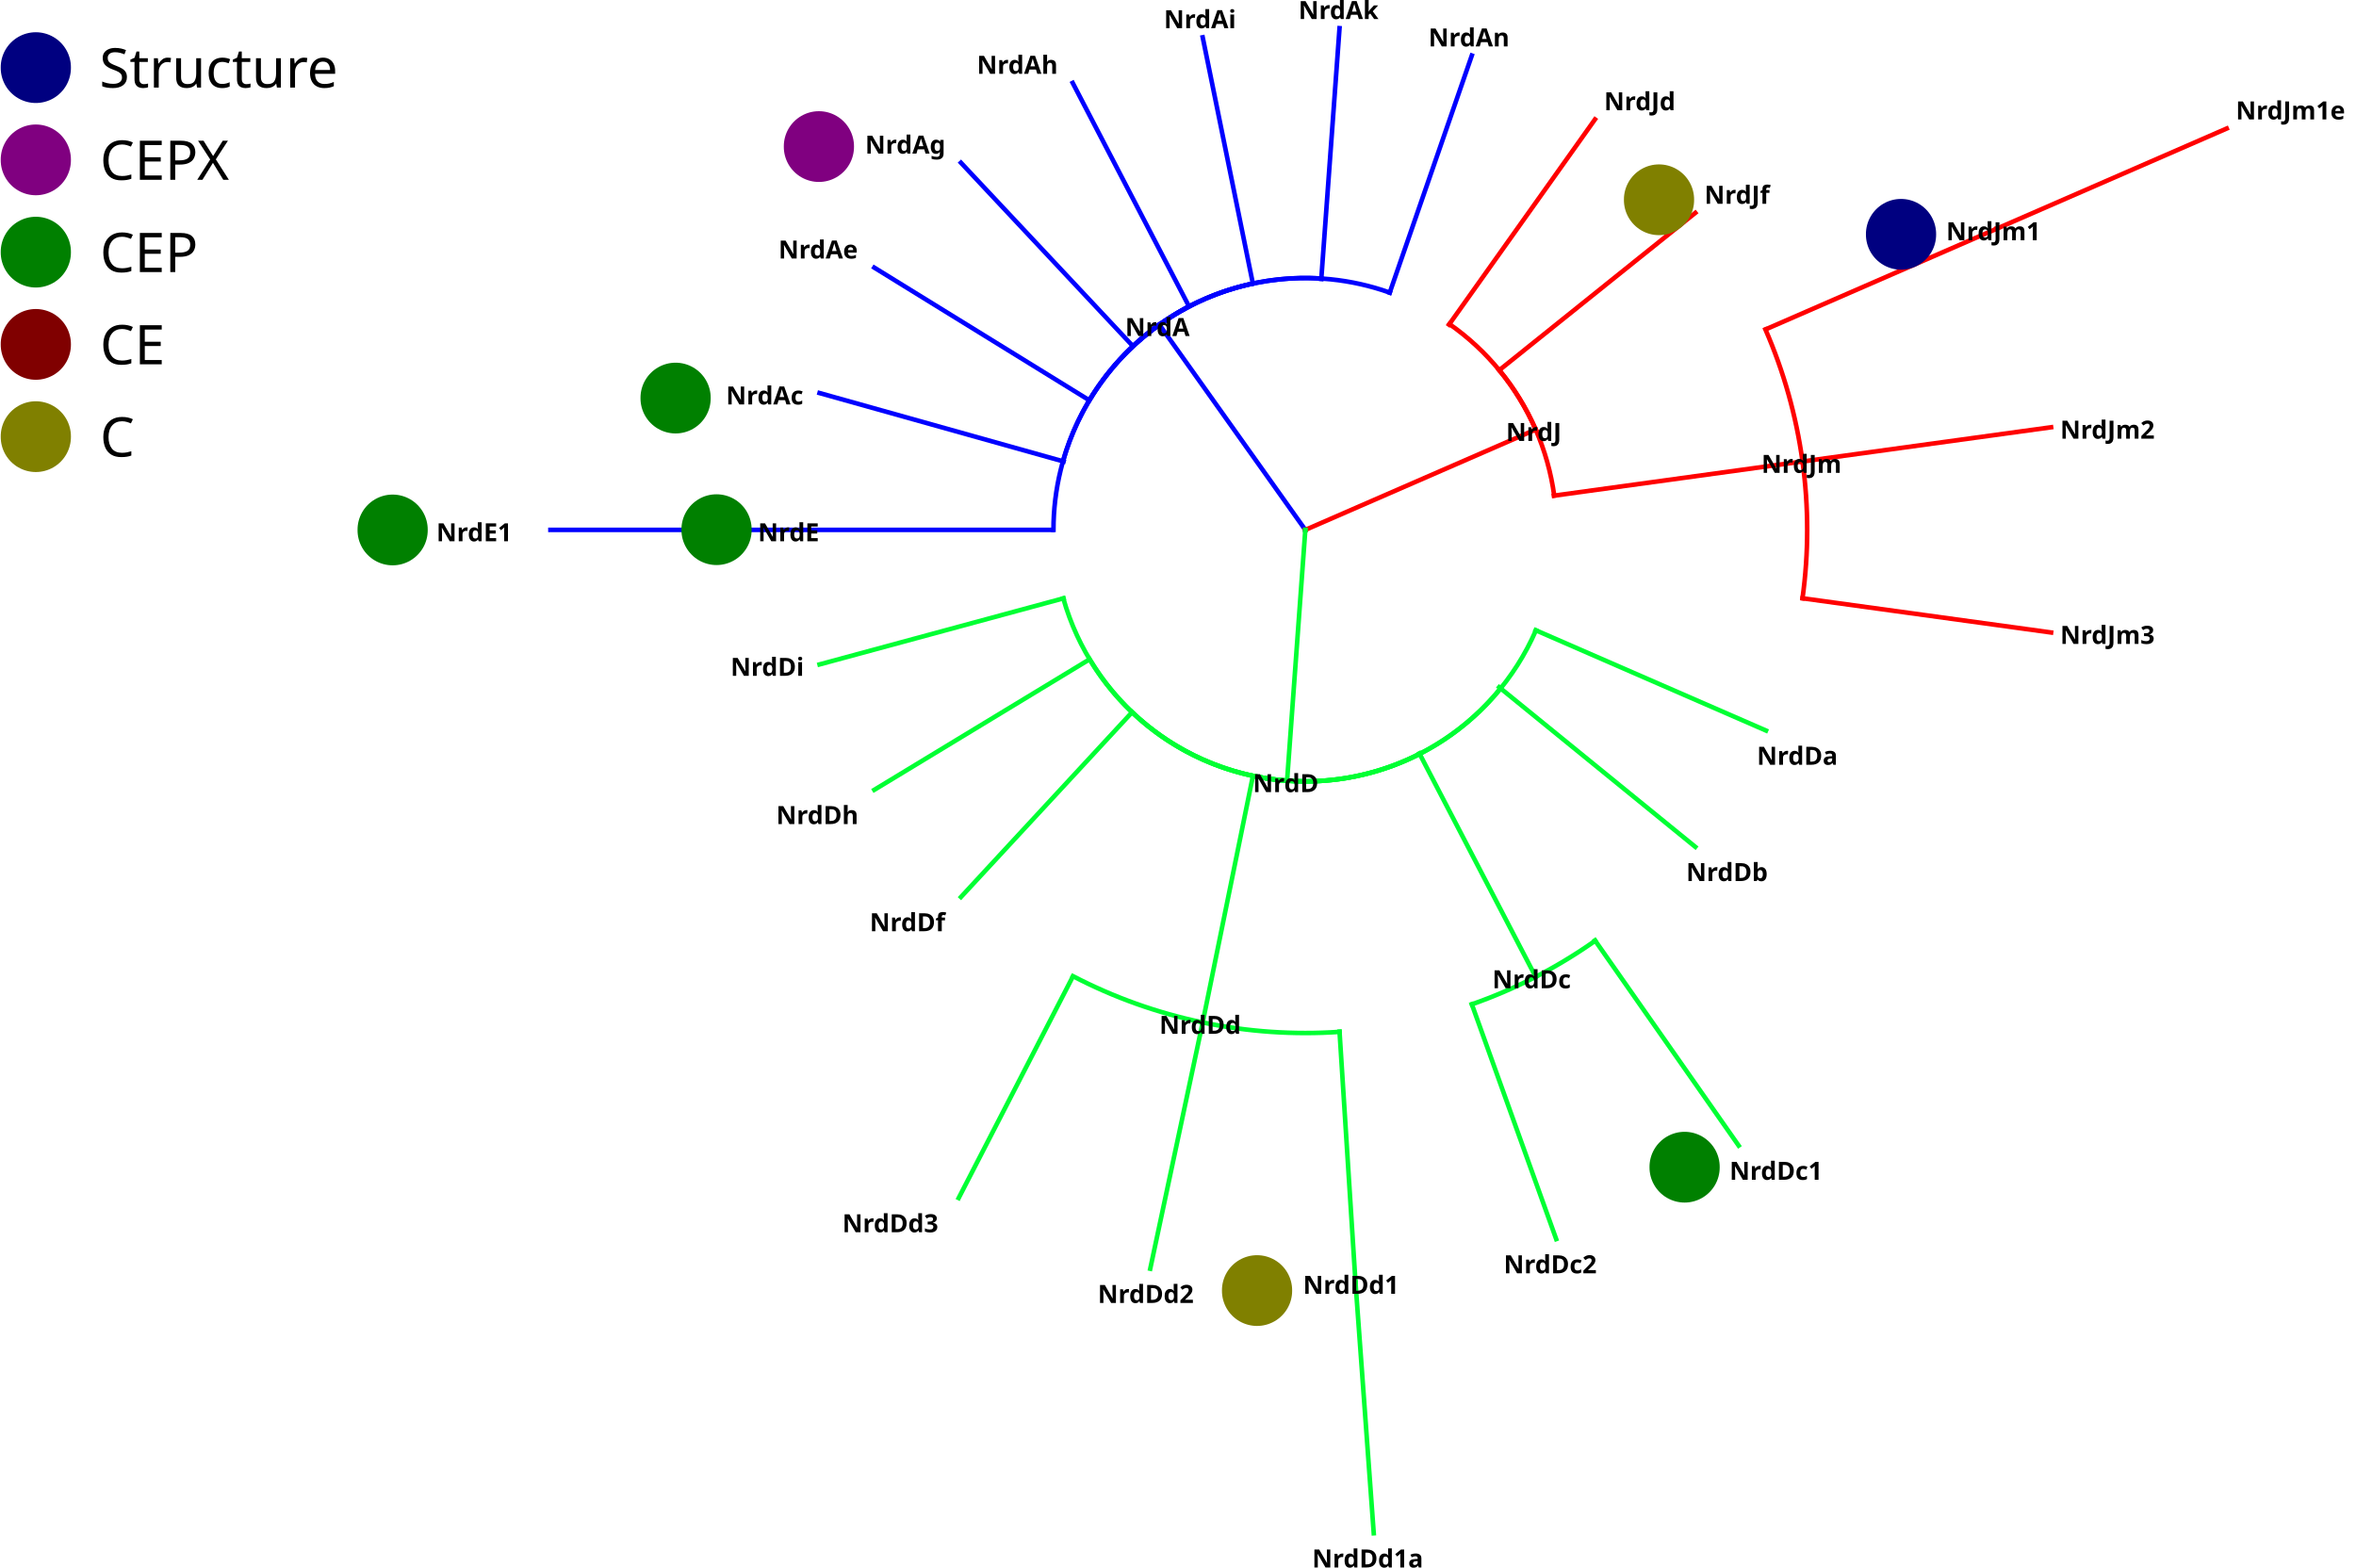
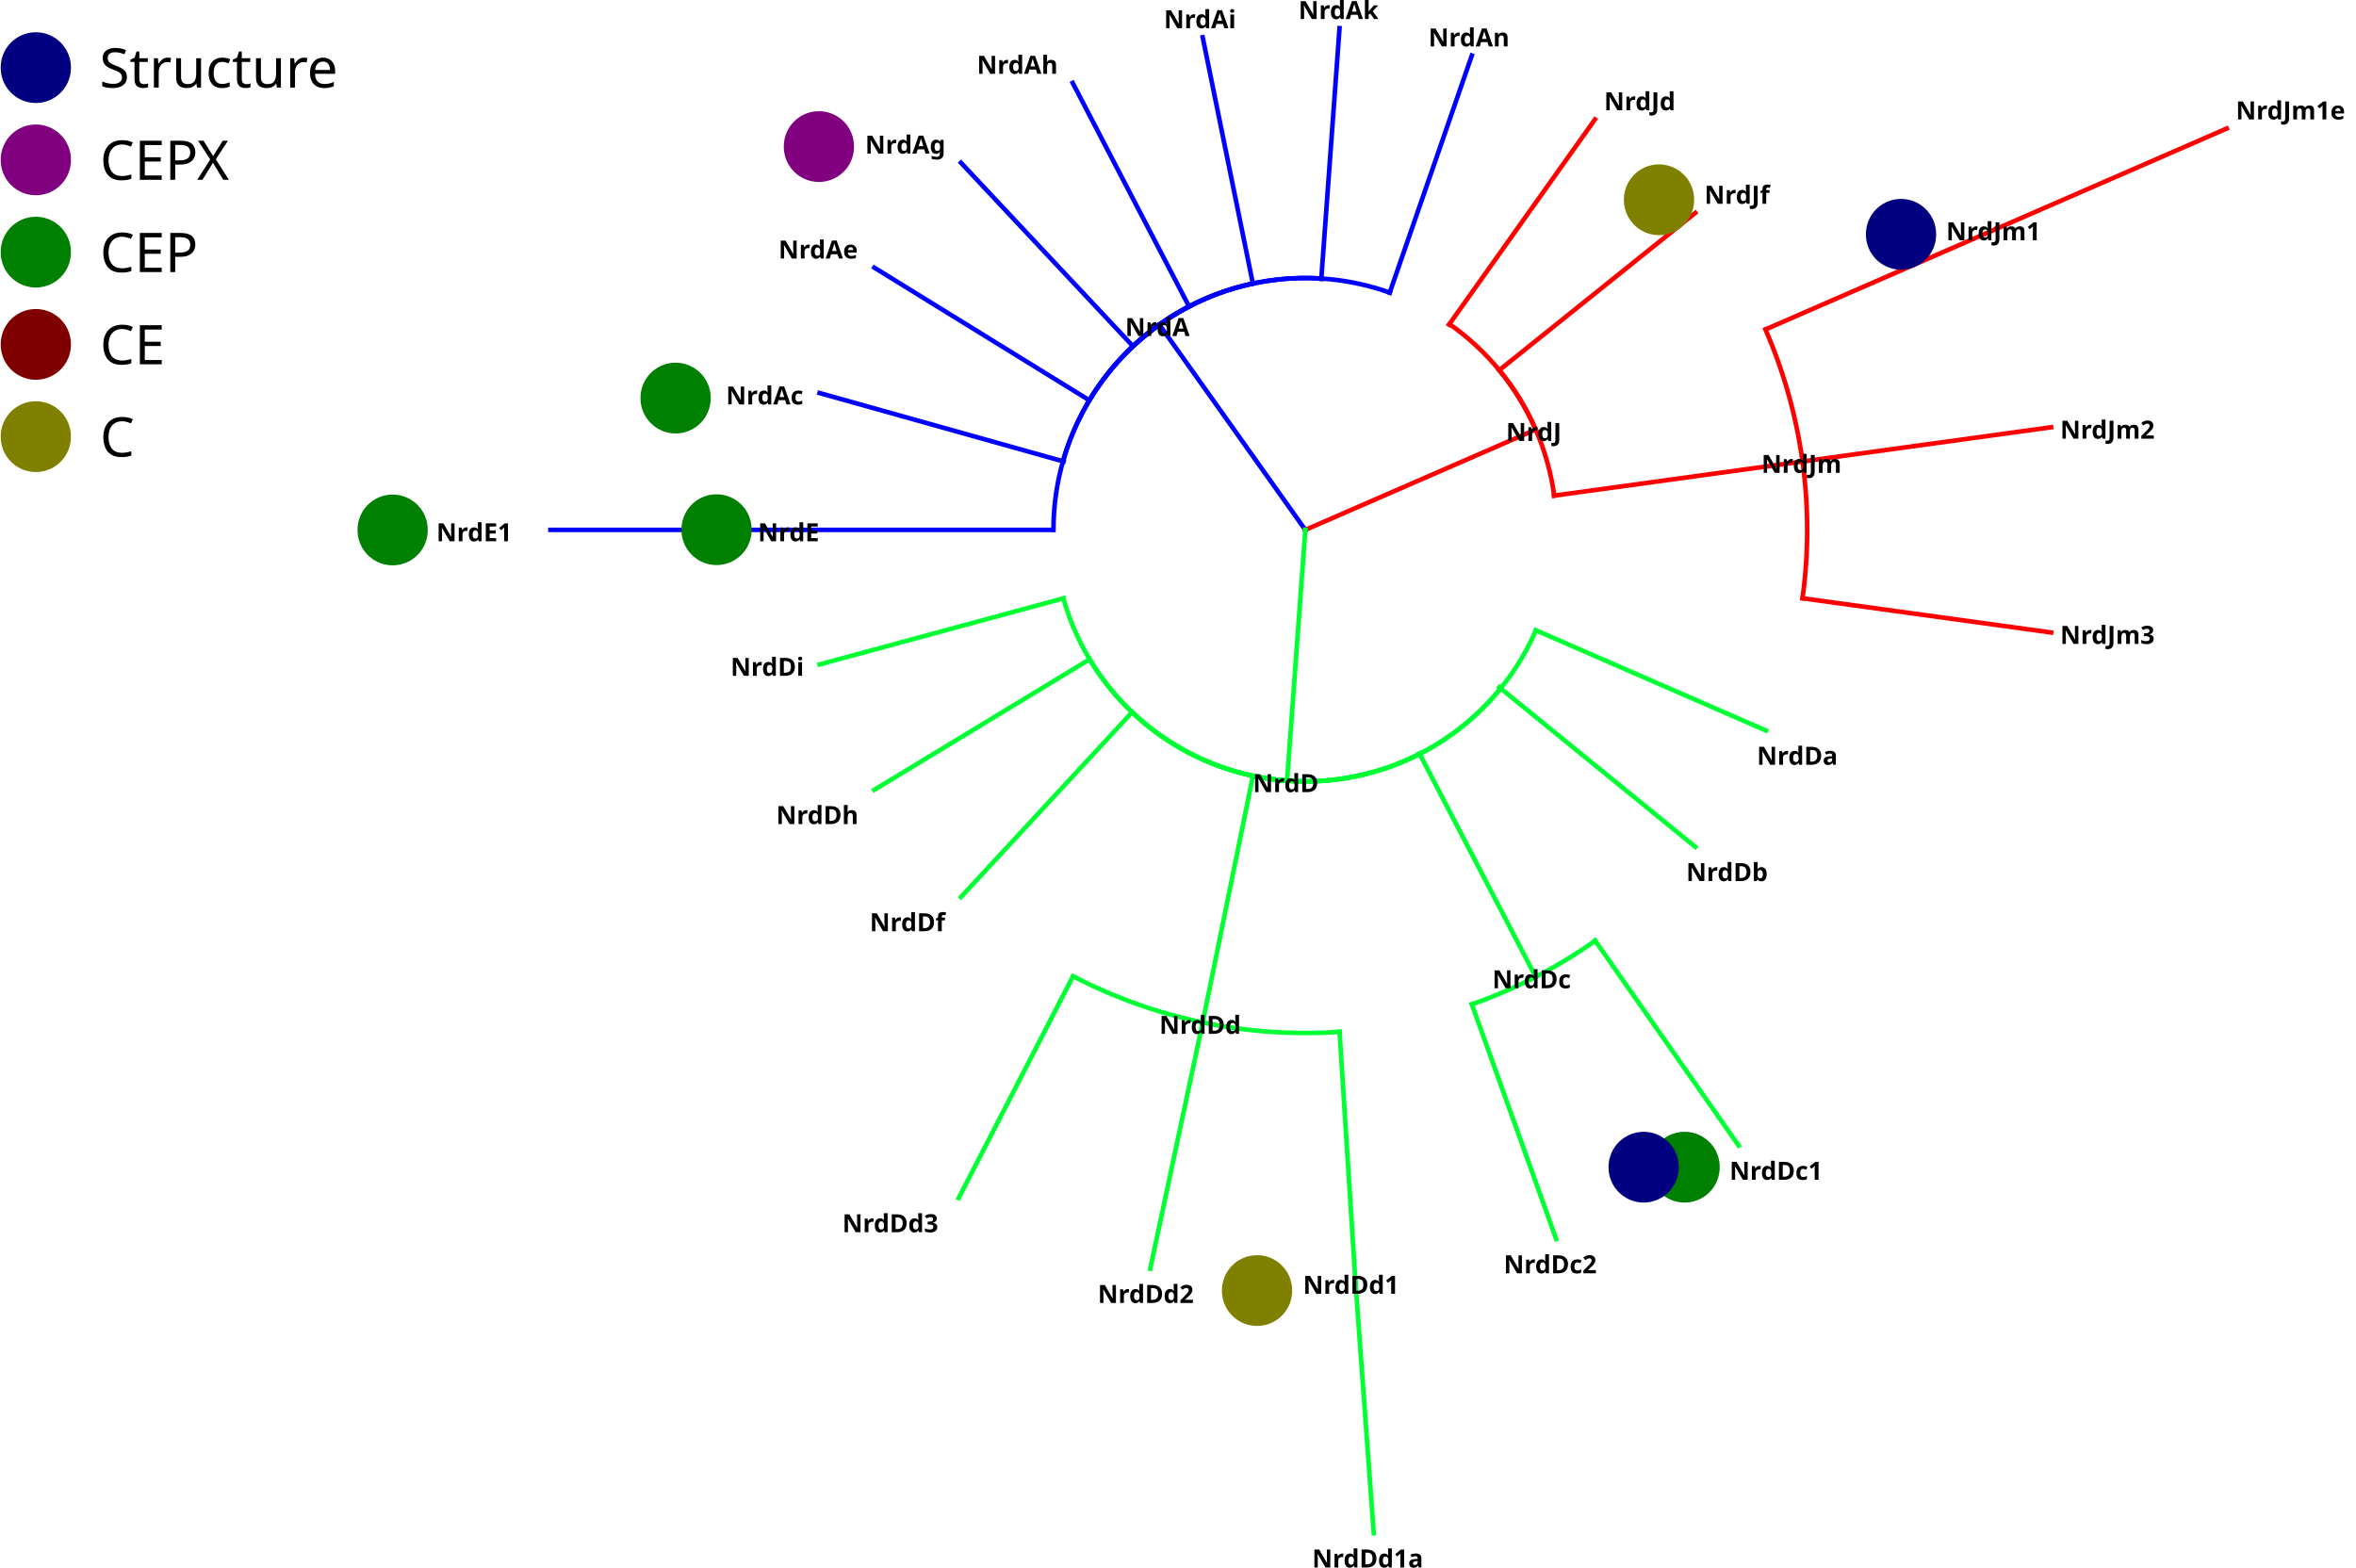
<svg xmlns="http://www.w3.org/2000/svg" color-rendering="auto" color-interpolation="auto" text-rendering="auto" width="1033.038" stroke-miterlimit="10" shape-rendering="auto" font-weight="normal" height="687.513" font-style="normal" font-size="12" image-rendering="auto" id="svg2" version="1.1" style="font-size:12px;font-style:normal;font-weight:normal;fill:#000000;fill-opacity:1;stroke:#000000;stroke-width:1;stroke-linecap:square;stroke-linejoin:miter;stroke-miterlimit:10;stroke-opacity:1;stroke-dasharray:none;stroke-dashoffset:0;font-family:Dialog">
  <defs id="genericDefs" />
  <g id="g3386" transform="translate(-275.6528,-513.6426)">
    <g font-size="11" id="g7" style="font-size:11px;fill:#0000ff;stroke:#0000ff;stroke-width:2;font-family:SansSerif">
      <line y2="746" x1="848" x2="848" y1="746" id="line9" style="fill:none" />
      <line y2="656" x1="848" x2="784" y1="746" id="line11" style="fill:none" />
      <path d="m 784,656 a 110.436,110.436 0 0 0 -46.435,90" id="path13" style="fill:none" />
      <line y2="746" x1="737" x2="627" y1="746" id="line15" style="fill:none" />
      <path d="m 627,746 a 0,0 0 0 0 0,0" id="path17" style="fill:none" />
      <line y2="746" x1="627" x2="517" y1="746" id="line19" style="fill:none" />
    </g>
    <text style="font-size:11px;font-weight:bold;stroke:none;font-family:sans-serif" id="text23" y="751" x="467" xml:space="preserve">NrdE1</text>
    <text style="font-size:11px;font-weight:bold;stroke:none;font-family:sans-serif" id="text25" y="751" x="608" xml:space="preserve">NrdE</text>
    <path style="font-size:11px;font-weight:bold;fill:none;stroke:#0000ff;stroke-width:2;font-family:sans-serif" id="path27" d="m 784,656 a 110.436,110.436 0 0 0 -42.262,59.926" />
    <line style="font-size:11px;font-weight:bold;fill:none;stroke:#0000ff;stroke-width:2;font-family:sans-serif" id="line29" y2="686" y1="716" x2="635" x1="742" />
    <text style="font-size:11px;font-weight:bold;stroke:none;font-family:sans-serif" id="text31" y="691" x="594" xml:space="preserve">NrdAc</text>
    <path style="font-size:11px;font-weight:bold;fill:none;stroke:#0000ff;stroke-width:2;font-family:sans-serif" id="path33" d="m 784,656 a 110.436,110.436 0 0 0 -30.698,33.181" />
    <line style="font-size:11px;font-weight:bold;fill:none;stroke:#0000ff;stroke-width:2;font-family:sans-serif" id="line35" y2="631" y1="689" x2="659" x1="753" />
    <text style="font-size:11px;font-weight:bold;stroke:none;font-family:sans-serif" id="text37" y="627" x="617" xml:space="preserve">NrdAe</text>
    <path style="font-size:11px;font-weight:bold;fill:none;stroke:#0000ff;stroke-width:2;font-family:sans-serif" id="path39" d="m 784,656 a 110.436,110.436 0 0 0 -11.564,9.464" />
    <line style="font-size:11px;font-weight:bold;fill:none;stroke:#0000ff;stroke-width:2;font-family:sans-serif" id="line41" y2="585" y1="665" x2="697" x1="772" />
    <text style="font-size:11px;font-weight:bold;stroke:none;font-family:sans-serif" id="text43" y="581" x="655" xml:space="preserve">NrdAg</text>
    <path style="font-size:11px;font-weight:bold;fill:none;stroke:#0000ff;stroke-width:2;font-family:sans-serif" id="path45" d="M 797.019,648.036 A 110.436,110.436 0 0 0 784,656" />
    <line style="font-size:11px;font-weight:bold;fill:none;stroke:#0000ff;stroke-width:2;font-family:sans-serif" id="line47" y2="550" y1="648" x2="746" x1="797" />
    <text style="font-size:11px;font-weight:bold;stroke:none;font-family:sans-serif" id="text49" y="546" x="704" xml:space="preserve">NrdAh</text>
    <path style="font-size:11px;font-weight:bold;fill:none;stroke:#0000ff;stroke-width:2;font-family:sans-serif" id="path51" d="M 824.997,637.987 A 110.436,110.436 0 0 0 784,656" />
    <line style="font-size:11px;font-weight:bold;fill:none;stroke:#0000ff;stroke-width:2;font-family:sans-serif" id="line53" y2="530" y1="638" x2="803" x1="825" />
    <text style="font-size:11px;font-weight:bold;stroke:none;font-family:sans-serif" id="text55" y="526" x="786" xml:space="preserve">NrdAi</text>
    <path style="font-size:11px;font-weight:bold;fill:none;stroke:#0000ff;stroke-width:2;font-family:sans-serif" id="path57" d="M 855.014,635.787 A 110.436,110.436 0 0 0 784,656" />
    <line style="font-size:11px;font-weight:bold;fill:none;stroke:#0000ff;stroke-width:2;font-family:sans-serif" id="line59" y2="526" y1="636" x2="863" x1="855" />
    <text style="font-size:11px;font-weight:bold;stroke:none;font-family:sans-serif" id="text61" y="522" x="845" xml:space="preserve">NrdAk</text>
    <path style="font-size:11px;font-weight:bold;fill:none;stroke:#0000ff;stroke-width:2;font-family:sans-serif" id="path63" d="M 885.017,641.953 A 110.436,110.436 0 0 0 784,656" />
    <line style="font-size:11px;font-weight:bold;fill:none;stroke:#0000ff;stroke-width:2;font-family:sans-serif" id="line65" y2="538" y1="642" x2="921" x1="885" />
    <text style="font-size:11px;font-weight:bold;stroke:none;font-family:sans-serif" id="text67" y="534" x="902" xml:space="preserve">NrdAn</text>
    <text style="font-size:11px;font-weight:bold;stroke:none;font-family:sans-serif" id="text69" y="661" x="769" xml:space="preserve">NrdA</text>
    <line style="font-size:11px;font-weight:bold;fill:none;stroke:#ff0000;stroke-width:2;font-family:sans-serif" id="line71" y2="746" y1="746" x2="848" x1="848" />
    <line style="font-size:11px;font-weight:bold;fill:none;stroke:#ff0000;stroke-width:2;font-family:sans-serif" id="line73" y2="702" y1="746" x2="949" x1="848" />
    <path style="font-size:11px;font-weight:bold;fill:none;stroke:#ff0000;stroke-width:2;font-family:sans-serif" id="path75" d="M 949,702 A 110.168,110.168 0 0 0 911.177,655.747" />
    <line style="font-size:11px;font-weight:bold;fill:none;stroke:#ff0000;stroke-width:2;font-family:sans-serif" id="line77" y2="566" y1="656" x2="975" x1="911" />
    <text style="font-size:11px;font-weight:bold;stroke:none;font-family:sans-serif" id="text79" y="562" x="979" xml:space="preserve">NrdJd</text>
    <path style="font-size:11px;font-weight:bold;fill:none;stroke:#ff0000;stroke-width:2;font-family:sans-serif" id="path81" d="M 949,702 A 110.168,110.168 0 0 0 933.042,675.965" />
    <line style="font-size:11px;font-weight:bold;fill:none;stroke:#ff0000;stroke-width:2;font-family:sans-serif" id="line83" y2="607" y1="676" x2="1019" x1="933" />
    <text style="font-size:11px;font-weight:bold;stroke:none;font-family:sans-serif" id="text85" y="603" x="1023" xml:space="preserve">NrdJf</text>
    <path style="font-size:11px;font-weight:bold;fill:none;stroke:#ff0000;stroke-width:2;font-family:sans-serif" id="path87" d="M 957.139,730.981 A 110.168,110.168 0 0 0 949,702" />
    <line style="font-size:11px;font-weight:bold;fill:none;stroke:#ff0000;stroke-width:2;font-family:sans-serif" id="line89" y2="716" y1="731" x2="1066" x1="957" />
    <path style="font-size:11px;font-weight:bold;fill:none;stroke:#ff0000;stroke-width:2;font-family:sans-serif" id="path91" d="m 1066,716 a 220.054,220.054 0 0 0 -16.258,-57.888" />
    <line style="font-size:11px;font-weight:bold;fill:none;stroke:#ff0000;stroke-width:2;font-family:sans-serif" id="line93" y2="614" y1="658" x2="1151" x1="1050" />
    <path style="font-size:11px;font-weight:bold;fill:none;stroke:#ff0000;stroke-width:2;font-family:sans-serif" id="path95" d="m 1151,614 a 0,0 0 0 0 0,0" />
    <line style="font-size:11px;font-weight:bold;fill:none;stroke:#ff0000;stroke-width:2;font-family:sans-serif" id="line97" y2="570" y1="614" x2="1252" x1="1151" />
    <text style="font-size:11px;font-weight:bold;stroke:none;font-family:sans-serif" id="text99" y="566" x="1256" xml:space="preserve">NrdJm1e</text>
    <text style="font-size:11px;font-weight:bold;stroke:none;font-family:sans-serif" id="text101" y="619" x="1129" xml:space="preserve">NrdJm1</text>
    <path style="font-size:11px;font-weight:bold;fill:none;stroke:#ff0000;stroke-width:2;font-family:sans-serif" id="path103" d="m 1066,716 a 0,0 0 0 0 0,0" />
    <line style="font-size:11px;font-weight:bold;fill:none;stroke:#ff0000;stroke-width:2;font-family:sans-serif" id="line105" y2="701" y1="716" x2="1175" x1="1066" />
    <text style="font-size:11px;font-weight:bold;stroke:none;font-family:sans-serif" id="text107" y="706" x="1179" xml:space="preserve">NrdJm2</text>
    <path style="font-size:11px;font-weight:bold;fill:none;stroke:#ff0000;stroke-width:2;font-family:sans-serif" id="path109" d="m 1066,776 a 220.054,220.054 0 0 0 0,-60" />
    <line style="font-size:11px;font-weight:bold;fill:none;stroke:#ff0000;stroke-width:2;font-family:sans-serif" id="line111" y2="791" y1="776" x2="1175" x1="1066" />
    <text style="font-size:11px;font-weight:bold;stroke:none;font-family:sans-serif" id="text113" y="796" x="1179" xml:space="preserve">NrdJm3</text>
    <text style="font-size:11px;font-weight:bold;stroke:none;font-family:sans-serif" id="text115" y="721" x="1048" xml:space="preserve">NrdJm</text>
    <text style="font-size:11px;font-weight:bold;stroke:none;font-family:sans-serif" id="text117" y="707" x="936" xml:space="preserve">NrdJ</text>
    <line style="font-size:11px;font-weight:bold;fill:none;stroke:#00ff33;stroke-width:2;font-family:sans-serif" id="line119" y2="746" y1="746" x2="848" x1="848" />
    <line style="font-size:11px;font-weight:bold;fill:none;stroke:#00ff33;stroke-width:2;font-family:sans-serif" id="line121" y2="856" y1="746" x2="840" x1="848" />
    <path style="font-size:11px;font-weight:bold;fill:none;stroke:#00ff33;stroke-width:2;font-family:sans-serif" id="path123" d="M 840,856 A 110.29,110.29 0 0 0 949.112,790.049" />
    <line style="font-size:11px;font-weight:bold;fill:none;stroke:#00ff33;stroke-width:2;font-family:sans-serif" id="line125" y2="834" y1="790" x2="1050" x1="949" />
    <text style="font-size:11px;font-weight:bold;stroke:none;font-family:sans-serif" id="text127" y="849" x="1046" xml:space="preserve">NrdDa</text>
    <path style="font-size:11px;font-weight:bold;fill:none;stroke:#00ff33;stroke-width:2;font-family:sans-serif" id="path129" d="m 840,856 a 110.29,110.29 0 0 0 93.629,-40.489" />
    <line style="font-size:11px;font-weight:bold;fill:none;stroke:#00ff33;stroke-width:2;font-family:sans-serif" id="line131" y2="885" y1="815" x2="1019" x1="933" />
    <text style="font-size:11px;font-weight:bold;stroke:none;font-family:sans-serif" id="text133" y="900" x="1015" xml:space="preserve">NrdDb</text>
    <path style="font-size:11px;font-weight:bold;fill:none;stroke:#00ff33;stroke-width:2;font-family:sans-serif" id="path135" d="m 840,856 a 110.29,110.29 0 0 0 58.124,-11.757" />
    <line style="font-size:11px;font-weight:bold;fill:none;stroke:#00ff33;stroke-width:2;font-family:sans-serif" id="line137" y2="942" y1="844" x2="949" x1="898" />
    <path style="font-size:11px;font-weight:bold;fill:none;stroke:#00ff33;stroke-width:2;font-family:sans-serif" id="path139" d="m 949,942 a 220.493,220.493 0 0 0 26.115,-15.837" />
    <line style="font-size:11px;font-weight:bold;fill:none;stroke:#00ff33;stroke-width:2;font-family:sans-serif" id="line141" y2="1016" y1="926" x2="1038" x1="975" />
    <text style="font-size:11px;font-weight:bold;stroke:none;font-family:sans-serif" id="text143" y="1031" x="1034" xml:space="preserve">NrdDc1</text>
    <path style="font-size:11px;font-weight:bold;fill:none;stroke:#00ff33;stroke-width:2;font-family:sans-serif" id="path145" d="M 921.018,954.051 A 220.493,220.493 0 0 0 949,942" />
    <line style="font-size:11px;font-weight:bold;fill:none;stroke:#00ff33;stroke-width:2;font-family:sans-serif" id="line147" y2="1057" y1="954" x2="958" x1="921" />
    <text style="font-size:11px;font-weight:bold;stroke:none;font-family:sans-serif" id="text149" y="1072" x="935" xml:space="preserve">NrdDc2</text>
    <text style="font-size:11px;font-weight:bold;stroke:none;font-family:sans-serif" id="text151" y="947" x="930" xml:space="preserve">NrdDc</text>
    <path style="font-size:11px;font-weight:bold;fill:none;stroke:#00ff33;stroke-width:2;font-family:sans-serif" id="path153" d="M 825.027,853.871 A 110.29,110.29 0 0 0 840,856" />
    <line style="font-size:11px;font-weight:bold;fill:none;stroke:#00ff33;stroke-width:2;font-family:sans-serif" id="line155" y2="962" y1="854" x2="803" x1="825" />
    <path style="font-size:11px;font-weight:bold;fill:none;stroke:#00ff33;stroke-width:2;font-family:sans-serif" id="path157" d="m 803,962 a 220.638,220.638 0 0 0 60.009,4.127" />
    <line style="font-size:11px;font-weight:bold;fill:none;stroke:#00ff33;stroke-width:2;font-family:sans-serif" id="line159" y2="1076" y1="966" x2="870" x1="863" />
    <path style="font-size:11px;font-weight:bold;fill:none;stroke:#00ff33;stroke-width:2;font-family:sans-serif" id="path161" d="m 870,1076 a 0,0 0 0 0 0,0" />
    <line style="font-size:11px;font-weight:bold;fill:none;stroke:#00ff33;stroke-width:2;font-family:sans-serif" id="line163" y2="1186" y1="1076" x2="878" x1="870" />
    <text style="font-size:11px;font-weight:bold;stroke:none;font-family:sans-serif" id="text165" y="1201" x="851" xml:space="preserve">NrdDd1a</text>
    <text style="font-size:11px;font-weight:bold;stroke:none;font-family:sans-serif" id="text167" y="1081" x="847" xml:space="preserve">NrdDd1</text>
    <path style="font-size:11px;font-weight:bold;fill:none;stroke:#00ff33;stroke-width:2;font-family:sans-serif" id="path169" d="m 803,962 a 0,0 0 0 0 0,0" />
    <line style="font-size:11px;font-weight:bold;fill:none;stroke:#00ff33;stroke-width:2;font-family:sans-serif" id="line171" y2="1070" y1="962" x2="780" x1="803" />
    <text style="font-size:11px;font-weight:bold;stroke:none;font-family:sans-serif" id="text173" y="1085" x="757" xml:space="preserve">NrdDd2</text>
    <path style="font-size:11px;font-weight:bold;fill:none;stroke:#00ff33;stroke-width:2;font-family:sans-serif" id="path175" d="M 746.145,941.721 A 220.638,220.638 0 0 0 803,962" />
    <line style="font-size:11px;font-weight:bold;fill:none;stroke:#00ff33;stroke-width:2;font-family:sans-serif" id="line177" y2="1039" y1="942" x2="696" x1="746" />
    <text style="font-size:11px;font-weight:bold;stroke:none;font-family:sans-serif" id="text179" y="1054" x="645" xml:space="preserve">NrdDd3</text>
    <text style="font-size:11px;font-weight:bold;stroke:none;font-family:sans-serif" id="text181" y="967" x="784" xml:space="preserve">NrdDd</text>
    <path style="font-size:11px;font-weight:bold;fill:none;stroke:#00ff33;stroke-width:2;font-family:sans-serif" id="path183" d="M 772.038,825.961 A 110.29,110.29 0 0 0 840,856" />
    <line style="font-size:11px;font-weight:bold;fill:none;stroke:#00ff33;stroke-width:2;font-family:sans-serif" id="line185" y2="907" y1="826" x2="697" x1="772" />
    <text style="font-size:11px;font-weight:bold;stroke:none;font-family:sans-serif" id="text187" y="922" x="657" xml:space="preserve">NrdDf</text>
    <path style="font-size:11px;font-weight:bold;fill:none;stroke:#00ff33;stroke-width:2;font-family:sans-serif" id="path189" d="M 753.427,802.744 A 110.29,110.29 0 0 0 840,856" />
    <line style="font-size:11px;font-weight:bold;fill:none;stroke:#00ff33;stroke-width:2;font-family:sans-serif" id="line191" y2="860" y1="803" x2="659" x1="753" />
    <text style="font-size:11px;font-weight:bold;stroke:none;font-family:sans-serif" id="text193" y="875" x="616" xml:space="preserve">NrdDh</text>
    <path style="font-size:11px;font-weight:bold;fill:none;stroke:#00ff33;stroke-width:2;font-family:sans-serif" id="path195" d="M 741.878,776.035 A 110.29,110.29 0 0 0 840,856" />
    <line style="font-size:11px;font-weight:bold;fill:none;stroke:#00ff33;stroke-width:2;font-family:sans-serif" id="line197" y2="805" y1="776" x2="635" x1="742" />
    <text style="font-size:11px;font-weight:bold;stroke:none;font-family:sans-serif" id="text199" y="810" x="596" xml:space="preserve">NrdDi</text>
    <text style="font-size:11px;font-weight:bold;stroke:none;font-family:sans-serif" id="text201" y="861" x="825" xml:space="preserve">NrdD</text>
  </g>
  <path style="fill:#800080;fill-opacity:1;stroke:none" id="path3485" d="m -94.896,73.253 a 15.389,15.389 0 1 1 -30.777,0 15.389,15.389 0 1 1 30.777,0 z" transform="translate(469.3511,-8.976659)" />
  <path transform="translate(424.4678,159.0151)" d="m -94.896,73.253 a 15.389,15.389 0 1 1 -30.777,0 15.389,15.389 0 1 1 30.777,0 z" id="path3487" style="fill:#008000;fill-opacity:1;stroke:none" />
  <path style="fill:#008000;fill-opacity:1;stroke:none" id="path3508" d="m -94.896,73.253 a 15.389,15.389 0 1 1 -30.777,0 15.389,15.389 0 1 1 30.777,0 z" transform="translate(848.9356,438.574)" />
  <path style="fill:#000080;fill-opacity:1;stroke:none" id="path3510" d="m -94.896,73.253 a 15.389,15.389 0 1 1 -30.777,0 15.389,15.389 0 1 1 30.777,0 z" transform="translate(943.8318,29.49474)" />
  <path style="fill:#000080;fill-opacity:1;stroke:none" id="path3871" d="m -94.896,73.253 a 15.389,15.389 0 1 1 -30.777,0 15.389,15.389 0 1 1 30.777,0 z" transform="translate(125.9938,-43.60092)" />
  <text xml:space="preserve" style="font-size:24px;font-style:normal;font-weight:normal;line-height:125%;letter-spacing:0px;word-spacing:0px;fill:#000000;fill-opacity:1;stroke:none;font-family:Sans" x="43.601" y="38.389" id="text3873">
    <tspan id="tspan3875" x="43.601" y="38.389">Structure</tspan>
  </text>
  <path transform="translate(125.9938,37.3121)" d="m -94.896,73.253 a 15.389,15.389 0 1 1 -30.777,0 15.389,15.389 0 1 1 30.777,0 z" id="path3877" style="fill:#008000;fill-opacity:1;stroke:none" />
  <text xml:space="preserve" style="font-size:24px;font-style:normal;font-weight:normal;line-height:125%;letter-spacing:0px;word-spacing:0px;fill:#000000;fill-opacity:1;stroke:none;font-family:Sans" x="43.835" y="119.302" id="text3879">
    <tspan id="tspan3881" x="43.835" y="119.302">CEP</tspan>
  </text>
  <path transform="translate(125.9938,-3.144382)" d="m -94.896,73.253 a 15.389,15.389 0 1 1 -30.777,0 15.389,15.389 0 1 1 30.777,0 z" id="path3885" style="fill:#800080;fill-opacity:1;stroke:none" />
  <text xml:space="preserve" style="font-size:24px;font-style:normal;font-weight:normal;line-height:125%;letter-spacing:0px;word-spacing:0px;fill:#000000;fill-opacity:1;stroke:none;font-family:Sans" x="43.835" y="78.845" id="text3887">
    <tspan id="tspan3889" x="43.835" y="78.845">CEPX</tspan>
  </text>
  <path transform="translate(125.9938,77.7687)" d="m -94.896,73.253 a 15.389,15.389 0 1 1 -30.777,0 15.389,15.389 0 1 1 30.777,0 z" id="path3891" style="fill:#800000;fill-opacity:1;stroke:none" />
  <path style="fill:#808000;fill-opacity:1;stroke:none" id="path3893" d="m -94.896,73.253 a 15.389,15.389 0 1 1 -30.777,0 15.389,15.389 0 1 1 30.777,0 z" transform="translate(125.9938,118.2252)" />
  <text id="text3922" y="159.758" x="43.835" style="font-size:24px;font-style:normal;font-weight:normal;line-height:125%;letter-spacing:0px;word-spacing:0px;fill:#000000;fill-opacity:1;stroke:none;font-family:Sans" xml:space="preserve">
    <tspan y="159.758" x="43.835" id="tspan3924">CE</tspan>
  </text>
  <text xml:space="preserve" style="font-size:24px;font-style:normal;font-weight:normal;line-height:125%;letter-spacing:0px;word-spacing:0px;fill:#000000;fill-opacity:1;stroke:none;font-family:Sans" x="43.835" y="200.215" id="text3926">
    <tspan id="tspan3928" x="43.835" y="200.215">C</tspan>
  </text>
  <path transform="translate(661.464,492.6802)" d="m -94.896,73.253 a 15.389,15.389 0 1 1 -30.777,0 15.389,15.389 0 1 1 30.777,0 z" id="path3930" style="fill:#808000;fill-opacity:1;stroke:none" />
  <path style="fill:#008000;fill-opacity:1;stroke:none" id="path3932" d="m -94.896,73.253 a 15.389,15.389 0 1 1 -30.777,0 15.389,15.389 0 1 1 30.777,0 z" transform="translate(282.4442,159.1382)" />
  <path style="fill:#008000;fill-opacity:1;stroke:none" id="path3934" d="m -94.896,73.253 a 15.389,15.389 0 1 1 -30.777,0 15.389,15.389 0 1 1 30.777,0 z" transform="translate(406.5145,101.308)" />
  <path transform="translate(837.7148,14.35239)" d="m -94.896,73.253 a 15.389,15.389 0 1 1 -30.777,0 15.389,15.389 0 1 1 30.777,0 z" id="path3936" style="fill:#808000;fill-opacity:1;stroke:none" />
+   <path transform="translate(830.9823,438.574)" d="m -94.896,73.253 a 15.389,15.389 0 1 1 -30.777,0 15.389,15.389 0 1 1 30.777,0 z" id="path3102" style="fill:#000080;fill-opacity:1;stroke:none" />
</svg>
